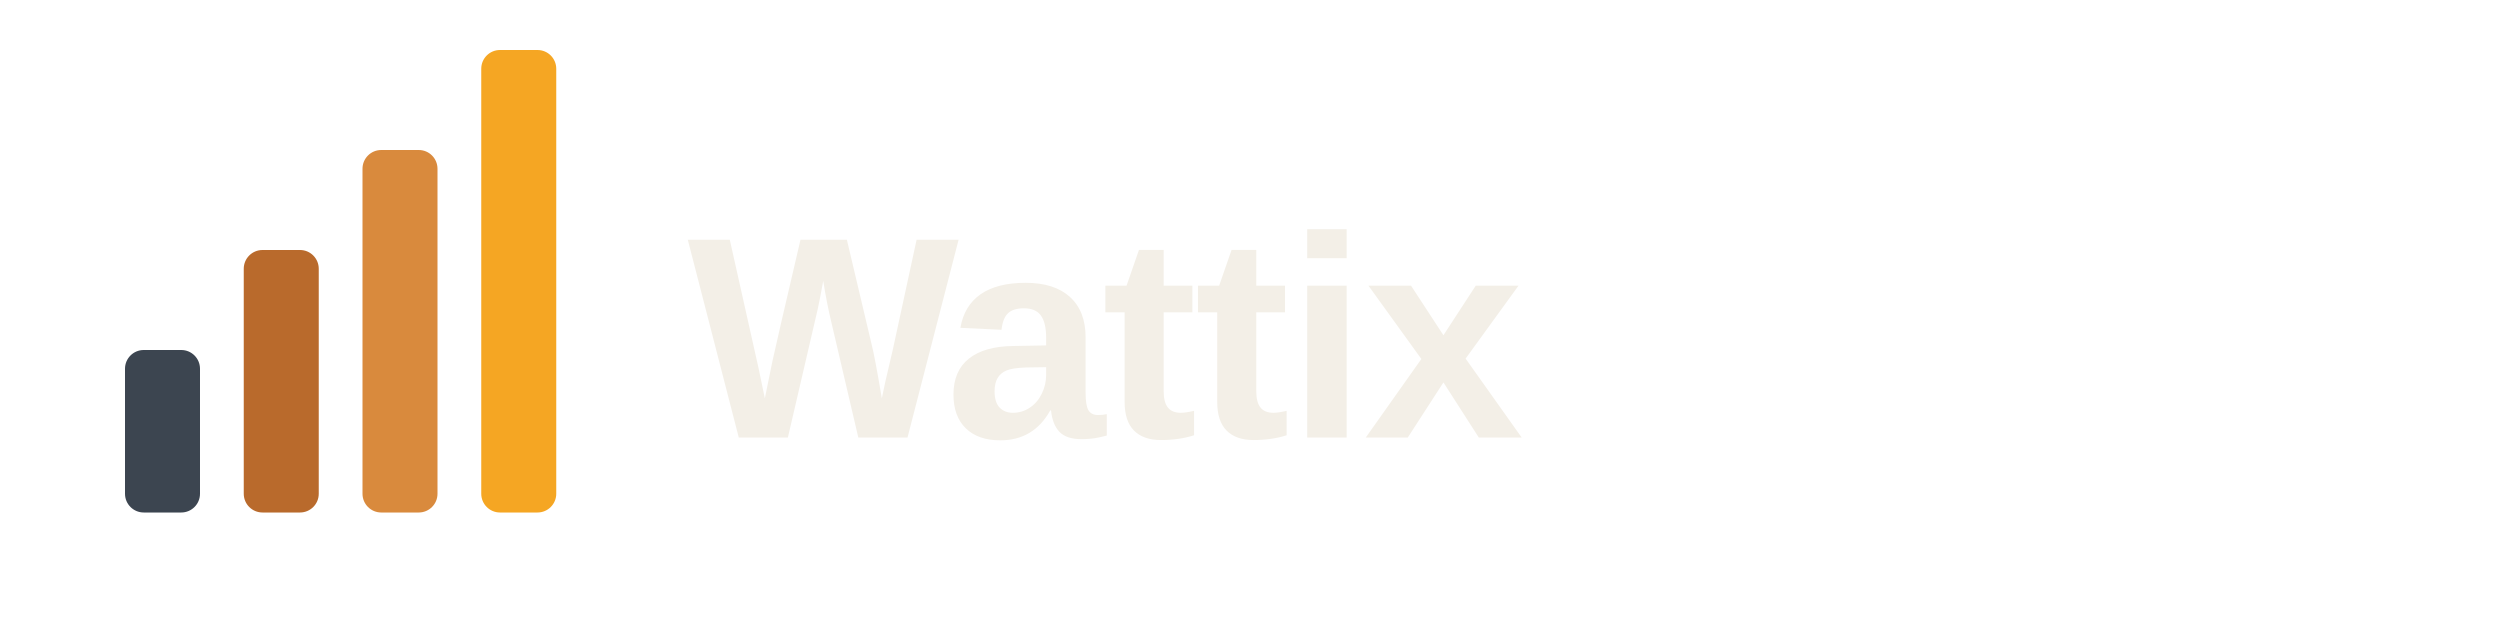
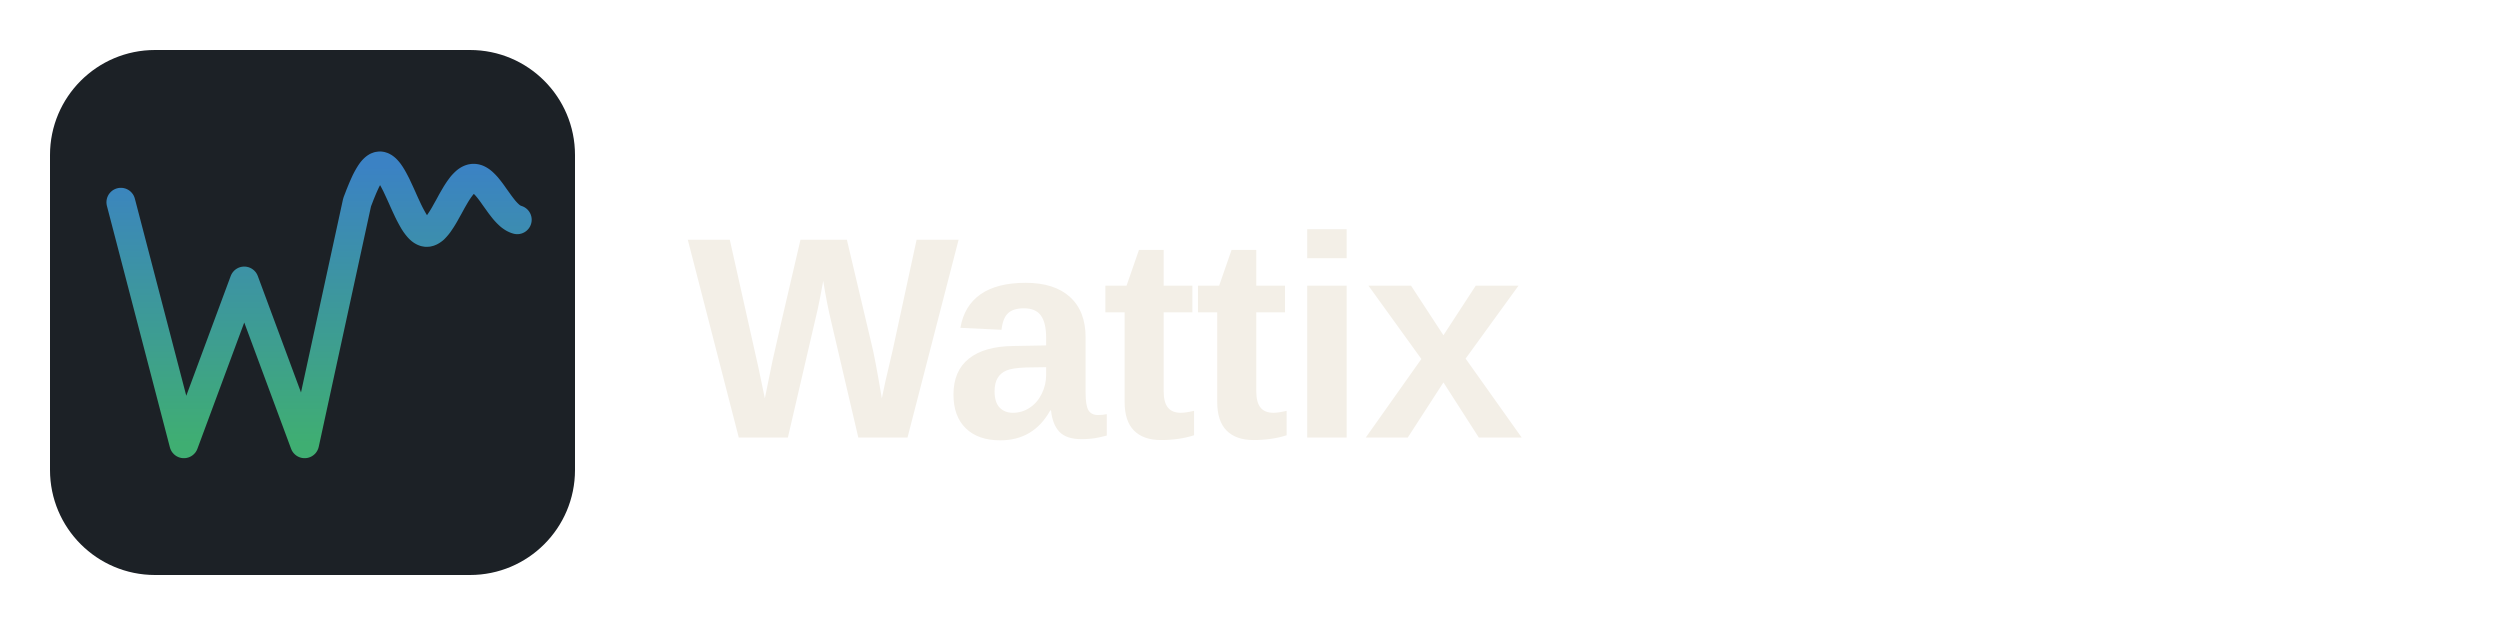
<svg xmlns="http://www.w3.org/2000/svg" viewBox="0 0 400 100" width="400" height="100" role="img" aria-label="Wattix">
-   <rect x="20" y="56" width="12" height="26" rx="3" fill="#3C4550" />
-   <rect x="39" y="40" width="12" height="42" rx="3" fill="#B96A2C" />
-   <rect x="58" y="24" width="12" height="58" rx="3" fill="#D98A3D" />
-   <rect x="77" y="8" width="12" height="74" rx="3" fill="#F5A623" />
+   <defs>
+     <linearGradient id="wattixWave" x1="0%" y1="0%" x2="0%" y2="100%">
+       <stop offset="0%" stop-color="#3B82C4" />
+       <stop offset="100%" stop-color="#3FAE72" />
+     </linearGradient>
+   </defs>
+   <g transform="translate(8,8) scale(0.84)">
+     <rect width="100" height="100" rx="20" fill="#1C2126" />
+     <path d="M13.50 29.00 L25.50 75.00 L37.00 44.00 L48.50 75.00 L58.50 29.00 L58.78 28.28 L59.05 27.57 L59.33 26.88 L59.61 26.21 L59.89 25.58 L60.16 24.99 L60.44 24.45 L60.72 23.95 L61.00 23.50 L61.27 23.11 L61.55 22.78 L61.83 22.51 L62.10 22.30 L62.38 22.16 L62.66 22.09 L62.94 22.08 L63.21 22.14 L63.49 22.26 L63.77 22.45 L64.05 22.69 L64.32 22.99 L64.60 23.34 L64.88 23.75 L65.15 24.19 L65.43 24.68 L65.71 25.21 L65.99 25.76 L66.26 26.34 L66.54 26.94 L66.82 27.55 L67.10 28.17 L67.37 28.78 L67.65 29.40 L67.93 30.00 L68.20 30.58 L68.48 31.15 L68.76 31.68 L69.04 32.19 L69.31 32.66 L69.59 33.09 L69.87 33.47 L70.15 33.81 L70.42 34.10 L70.70 34.34 L70.98 34.52 L71.25 34.65 L71.53 34.73 L71.81 34.75 L72.09 34.71 L72.36 34.62 L72.64 34.48 L72.92 34.29 L73.20 34.06 L73.47 33.77 L73.75 33.45 L74.03 33.09 L74.30 32.69 L74.58 32.27 L74.86 31.82 L75.14 31.35 L75.41 30.86 L75.69 30.36 L75.97 29.86 L76.25 29.35 L76.52 28.85 L76.80 28.36 L77.08 27.88 L77.35 27.42 L77.63 26.98 L77.91 26.56 L78.19 26.18 L78.46 25.82 L78.74 25.51 L79.02 25.23 L79.30 24.98 L79.57 24.79 L79.85 24.63 L80.13 24.52 L80.40 24.45 L80.68 24.43 L80.96 24.45 L81.24 24.51 L81.51 24.61 L81.79 24.76 L82.07 24.94 L82.35 25.16 L82.62 25.41 L82.90 25.69 L83.18 25.99 L83.45 26.32 L83.73 26.67 L84.01 27.04 L84.29 27.42 L84.56 27.81 L84.84 28.20 L85.12 28.59 L85.40 28.98 L85.67 29.36 L85.95 29.73 L86.23 30.09 L86.50 30.43 L86.78 30.75 L87.06 31.05 L87.34 31.32 L87.61 31.57 L87.89 31.78 L88.17 31.97 L88.45 32.12 L88.72 32.24 L89.00 32.33" fill="none" stroke="url(#wattixWave)" stroke-width="5.5" stroke-linecap="round" stroke-linejoin="round" />
+   </g>
  <text x="110" y="70" font-family="'Helvetica Neue', Arial, sans-serif" font-weight="700" font-size="46" letter-spacing="-0.5" fill="#F3EFE7">Wattix</text>
</svg>
